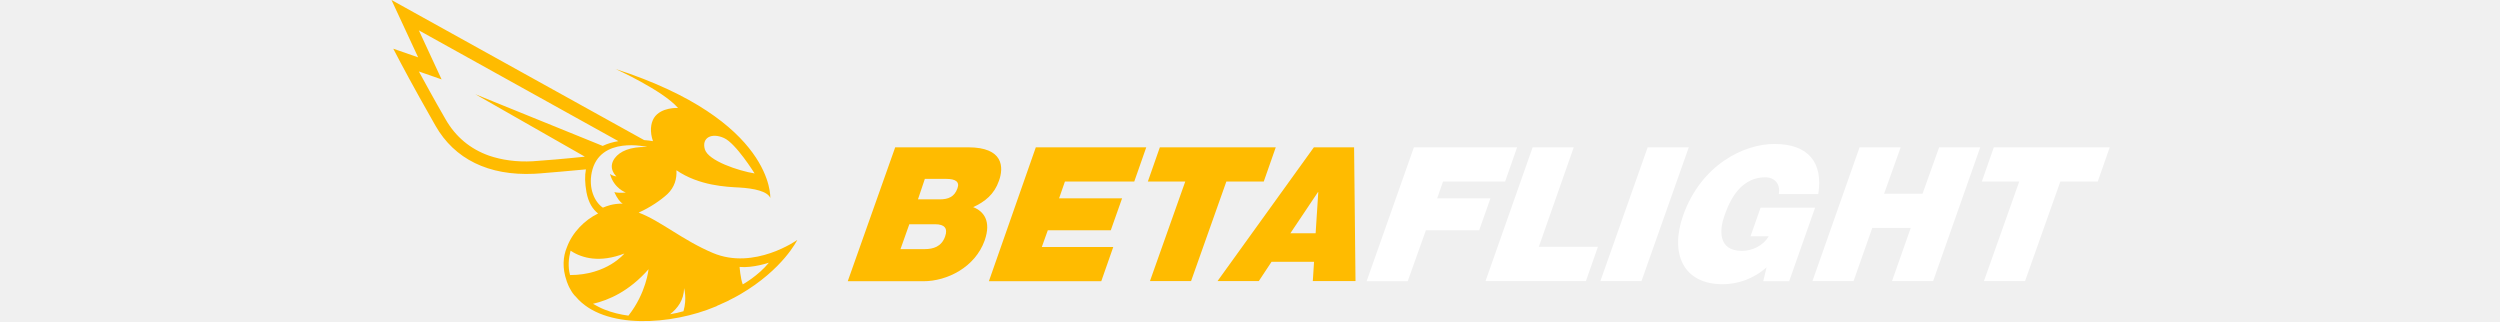
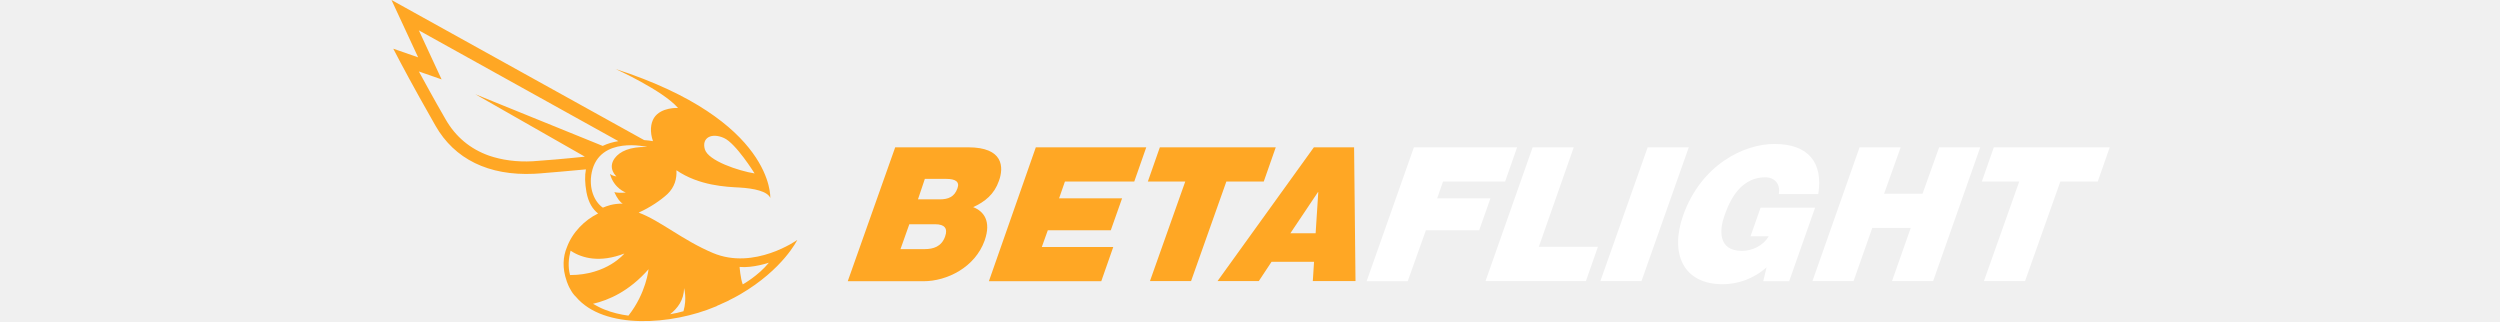
<svg xmlns="http://www.w3.org/2000/svg" version="1.2" baseProfile="tiny" id="Ebene_1" x="0px" y="0px" viewBox="0 0 141.7 18.2" xml:space="preserve">
-   <path fill="#FFBB00" d="M40.41,14.34c-1.73-0.73-2.96-1.82-4.21-2.29c0.65-0.29,1.25-0.7,1.63-1.05c0.41-0.39,0.54-0.88,0.51-1.35  c1.29,0.88,2.82,0.94,3.59,0.98c0.81,0.05,1.57,0.21,1.73,0.59c0,0,0.25-4.39-8.77-7.31c0,0,2.69,1.22,3.54,2.21  c0,0-0.96-0.06-1.36,0.56C36.87,7,36.83,7.48,37.01,8c-0.15-0.02-0.32-0.05-0.5-0.06L22.19,0l1.51,3.25l-1.41-0.49l0.42,0.8  c0.01,0.01,0.59,1.14,1.97,3.56c1.08,1.9,3.02,2.85,5.59,2.73c0.09,0,0.21-0.01,0.32-0.02c0.65-0.05,1.65-0.14,2.62-0.23  c-0.07,0.35-0.06,0.78,0.03,1.29c0.11,0.59,0.35,0.97,0.66,1.21c-0.76,0.37-1.46,1.07-1.77,1.92l0,0c-0.22,0.53-0.27,1.17-0.01,1.91  v0.01c0.06,0.15,0.11,0.3,0.21,0.46c0.08,0.15,0.18,0.3,0.31,0.42c1.6,1.9,5.47,1.59,7.91,0.56c0.03-0.01,0.07-0.02,0.1-0.05  c0.19-0.08,0.39-0.17,0.58-0.26c0.03-0.02,0.08-0.03,0.11-0.06c0.21-0.1,0.41-0.21,0.62-0.33c2.43-1.42,3.23-3.08,3.23-3.08  S42.76,15.33,40.41,14.34z M41.03,7.82c0.68,0.3,1.74,2.01,1.74,2.01c-0.88-0.14-2.63-0.71-2.82-1.37S40.34,7.51,41.03,7.82z   M38.77,16.33c0,0,0.18,0.57-0.03,1.31c-0.24,0.07-0.5,0.13-0.76,0.17C38.39,17.49,38.77,17.01,38.77,16.33z M26.94,5.34l6.21,3.54  C32.02,9,30.81,9.1,30.2,9.14c-0.92,0.05-1.76-0.07-2.49-0.32c-1.06-0.38-1.88-1.06-2.45-2.05c-0.71-1.23-1.2-2.14-1.52-2.72  l1.29,0.45l-1.29-2.78L35.05,8c-0.31,0.05-0.62,0.14-0.89,0.27L26.94,5.34z M33.54,9.77c0.44-2.1,3.14-1.44,3.14-1.44  c-0.98-0.02-1.55,0.25-1.84,0.64c-0.42,0.58,0.1,1.03,0.1,1.03c-0.15-0.02-0.27-0.07-0.36-0.14c0,0.01,0,0.02,0,0.02  c0.23,0.81,0.89,1.03,0.89,1.03c-0.25,0.03-0.47,0.02-0.65-0.02c0.15,0.34,0.34,0.59,0.48,0.65c-0.59,0-0.9,0.14-1.13,0.23  C33.7,11.45,33.35,10.68,33.54,9.77z M35.39,14.37c0,0-0.98,1.22-3.08,1.22c-0.13-0.48-0.08-0.96,0.03-1.38  C33.01,14.65,34.01,14.9,35.39,14.37z M33.61,17.22c0.9-0.21,2.05-0.71,3.15-1.96c0,0-0.13,1.35-1.14,2.63  c-0.46-0.06-0.92-0.17-1.37-0.35C34.02,17.45,33.81,17.33,33.61,17.22z M42.1,16.12c-0.13-0.33-0.18-0.99-0.18-0.99  c0.75,0.07,1.66-0.24,1.66-0.24C42.98,15.63,42.1,16.12,42.1,16.12z" />
+   <path fill="#FFA724" d="M40.41,14.34c-1.73-0.73-2.96-1.82-4.21-2.29c0.65-0.29,1.25-0.7,1.63-1.05c0.41-0.39,0.54-0.88,0.51-1.35  c1.29,0.88,2.82,0.94,3.59,0.98c0.81,0.05,1.57,0.21,1.73,0.59c0,0,0.25-4.39-8.77-7.31c0,0,2.69,1.22,3.54,2.21  c0,0-0.96-0.06-1.36,0.56C36.87,7,36.83,7.48,37.01,8c-0.15-0.02-0.32-0.05-0.5-0.06L22.19,0l1.51,3.25l-1.41-0.49l0.42,0.8  c0.01,0.01,0.59,1.14,1.97,3.56c1.08,1.9,3.02,2.85,5.59,2.73c0.09,0,0.21-0.01,0.32-0.02c0.65-0.05,1.65-0.14,2.62-0.23  c-0.07,0.35-0.06,0.78,0.03,1.29c0.11,0.59,0.35,0.97,0.66,1.21c-0.76,0.37-1.46,1.07-1.77,1.92l0,0c-0.22,0.53-0.27,1.17-0.01,1.91  v0.01c0.06,0.15,0.11,0.3,0.21,0.46c0.08,0.15,0.18,0.3,0.31,0.42c1.6,1.9,5.47,1.59,7.91,0.56c0.03-0.01,0.07-0.02,0.1-0.05  c0.19-0.08,0.39-0.17,0.58-0.26c0.03-0.02,0.08-0.03,0.11-0.06c0.21-0.1,0.41-0.21,0.62-0.33c2.43-1.42,3.23-3.08,3.23-3.08  S42.76,15.33,40.41,14.34z M41.03,7.82c0.68,0.3,1.74,2.01,1.74,2.01c-0.88-0.14-2.63-0.71-2.82-1.37S40.34,7.51,41.03,7.82z   M38.77,16.33c0,0,0.18,0.57-0.03,1.31c-0.24,0.07-0.5,0.13-0.76,0.17C38.39,17.49,38.77,17.01,38.77,16.33z M26.94,5.34l6.21,3.54  C32.02,9,30.81,9.1,30.2,9.14c-0.92,0.05-1.76-0.07-2.49-0.32c-1.06-0.38-1.88-1.06-2.45-2.05c-0.71-1.23-1.2-2.14-1.52-2.72  l1.29,0.45l-1.29-2.78L35.05,8c-0.31,0.05-0.62,0.14-0.89,0.27L26.94,5.34z M33.54,9.77c0.44-2.1,3.14-1.44,3.14-1.44  c-0.98-0.02-1.55,0.25-1.84,0.64c-0.42,0.58,0.1,1.03,0.1,1.03c-0.15-0.02-0.27-0.07-0.36-0.14c0,0.01,0,0.02,0,0.02  c0.23,0.81,0.89,1.03,0.89,1.03c-0.25,0.03-0.47,0.02-0.65-0.02c0.15,0.34,0.34,0.59,0.48,0.65c-0.59,0-0.9,0.14-1.13,0.23  C33.7,11.45,33.35,10.68,33.54,9.77z M35.39,14.37c0,0-0.98,1.22-3.08,1.22c-0.13-0.48-0.08-0.96,0.03-1.38  C33.01,14.65,34.01,14.9,35.39,14.37z M33.61,17.22c0.9-0.21,2.05-0.71,3.15-1.96c0,0-0.13,1.35-1.14,2.63  c-0.46-0.06-0.92-0.17-1.37-0.35C34.02,17.45,33.81,17.33,33.61,17.22z M42.1,16.12c-0.13-0.33-0.18-0.99-0.18-0.99  c0.75,0.07,1.66-0.24,1.66-0.24C42.98,15.63,42.1,16.12,42.1,16.12z" />
  <g>
-     <path fill="#FFBB00" d="M50.74,8.35h4.14c2,0,2.02,1.13,1.74,1.9c-0.27,0.77-0.79,1.18-1.46,1.49c0.59,0.23,1.04,0.78,0.65,1.89   c-0.54,1.52-2.13,2.31-3.47,2.31h-4.29L50.74,8.35z M51.04,14.12h1.37c0.49,0,0.96-0.14,1.16-0.72c0.16-0.45-0.02-0.69-0.57-0.69   h-1.46L51.04,14.12z M52.03,11.3h1.23c0.49,0,0.84-0.14,1.01-0.63c0.14-0.38-0.14-0.53-0.62-0.53h-1.23L52.03,11.3z" />
-     <path fill="#FFBB00" d="M58.71,8.35h6.26l-0.68,1.94h-3.93l-0.33,0.95h3.57l-0.64,1.81h-3.57L59.05,14h4.05l-0.68,1.94h-6.37   L58.71,8.35z" />
-     <path fill="#FFBB00" d="M67.18,10.29h-2.12l0.68-1.94h6.57l-0.68,1.94h-2.12l-2,5.64h-2.33L67.18,10.29z" />
-     <path fill="#FFBB00" d="M74.47,8.35h2.28l0.08,7.58h-2.42l0.07-1.09h-2.41l-0.72,1.09h-2.34L74.47,8.35z M74.57,13.22l0.15-2.33   H74.7l-1.56,2.33H74.57z" />
+     <path fill="#FFA724" d="M50.74,8.35h4.14c2,0,2.02,1.13,1.74,1.9c-0.27,0.77-0.79,1.18-1.46,1.49c0.59,0.23,1.04,0.78,0.65,1.89   c-0.54,1.52-2.13,2.31-3.47,2.31h-4.29L50.74,8.35z M51.04,14.12h1.37c0.49,0,0.96-0.14,1.16-0.72c0.16-0.45-0.02-0.69-0.57-0.69   h-1.46L51.04,14.12z M52.03,11.3h1.23c0.49,0,0.84-0.14,1.01-0.63c0.14-0.38-0.14-0.53-0.62-0.53h-1.23L52.03,11.3z" />
+     <path fill="#FFA724" d="M58.71,8.35h6.26l-0.68,1.94h-3.93l-0.33,0.95h3.57l-0.64,1.81h-3.57L59.05,14h4.05l-0.68,1.94h-6.37   L58.71,8.35z" />
+     <path fill="#FFA724" d="M67.18,10.29h-2.12l0.68-1.94h6.57l-0.68,1.94h-2.12l-2,5.64h-2.33L67.18,10.29z" />
+     <path fill="#FFA724" d="M74.47,8.35h2.28l0.08,7.58h-2.42l0.07-1.09h-2.41l-0.72,1.09h-2.34L74.47,8.35z M74.57,13.22l0.15-2.33   H74.7l-1.56,2.33H74.57z" />
    <path fill="#FFFFFF" d="M80.14,8.35h5.85l-0.68,1.94h-3.52l-0.33,0.95h3.02l-0.64,1.81h-3.02l-1.03,2.89h-2.33L80.14,8.35z" />
    <path fill="#FFFFFF" d="M86.87,8.35h2.33l-1.98,5.64h3.35l-0.68,1.94H84.2L86.87,8.35z" />
    <path fill="#FFFFFF" d="M93.39,8.35h2.33l-2.68,7.58h-2.33L93.39,8.35z" />
    <path fill="#FFFFFF" d="M100.13,15.15c-0.75,0.67-1.66,0.96-2.49,0.96c-2.24,0-3-1.74-2.24-3.9c1.03-2.89,3.46-4.05,5.17-4.05   c1.93,0,2.77,1.05,2.49,2.84h-2.24c0.11-0.55-0.22-0.95-0.76-0.95c-1.6,0-2.14,1.69-2.33,2.21c-0.25,0.71-0.4,1.96,1.01,1.96   c0.54,0,1.19-0.27,1.51-0.83h-1.03l0.57-1.62h3.09l-1.47,4.17h-1.47L100.13,15.15z" />
    <path fill="#FFFFFF" d="M105.4,8.35h2.33l-0.94,2.63h2.18l0.94-2.63h2.33l-2.67,7.58h-2.33l1.06-3.01h-2.18l-1.06,3.01h-2.33   L105.4,8.35z" />
    <path fill="#FFFFFF" d="M114.45,10.29h-2.12l0.68-1.94h6.57l-0.68,1.94h-2.12l-2,5.64h-2.33L114.45,10.29z" />
  </g>
</svg>
